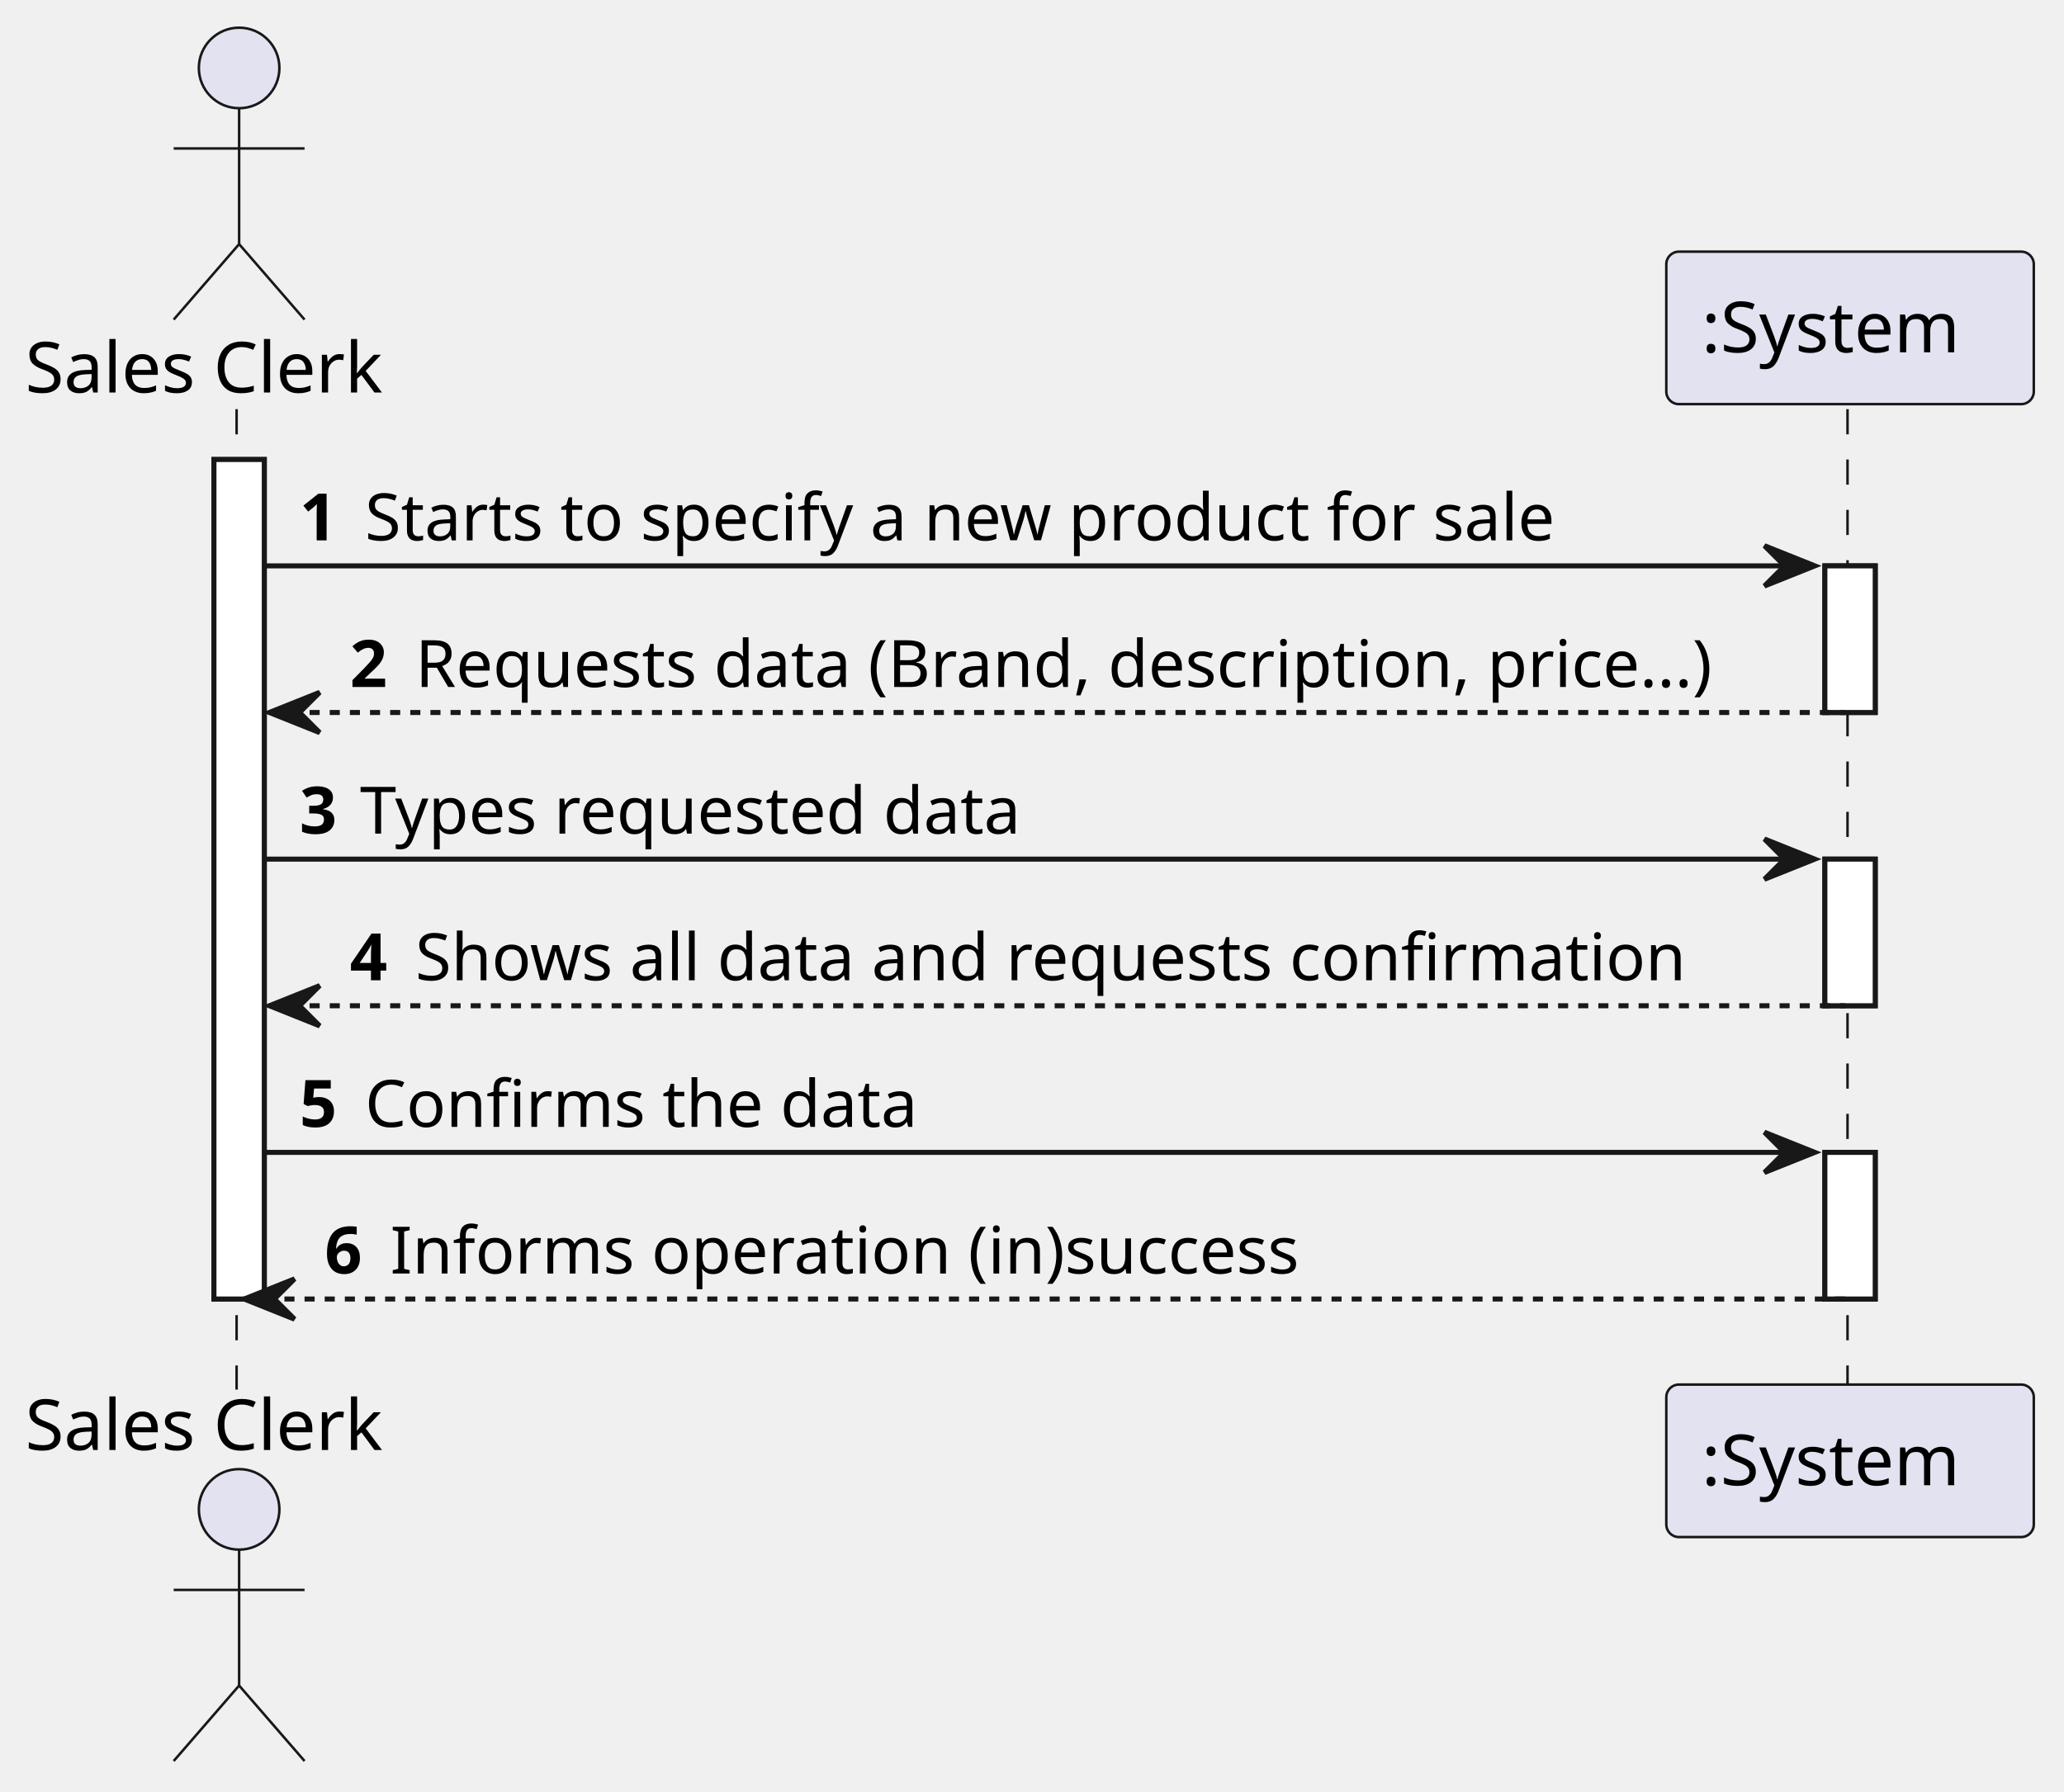
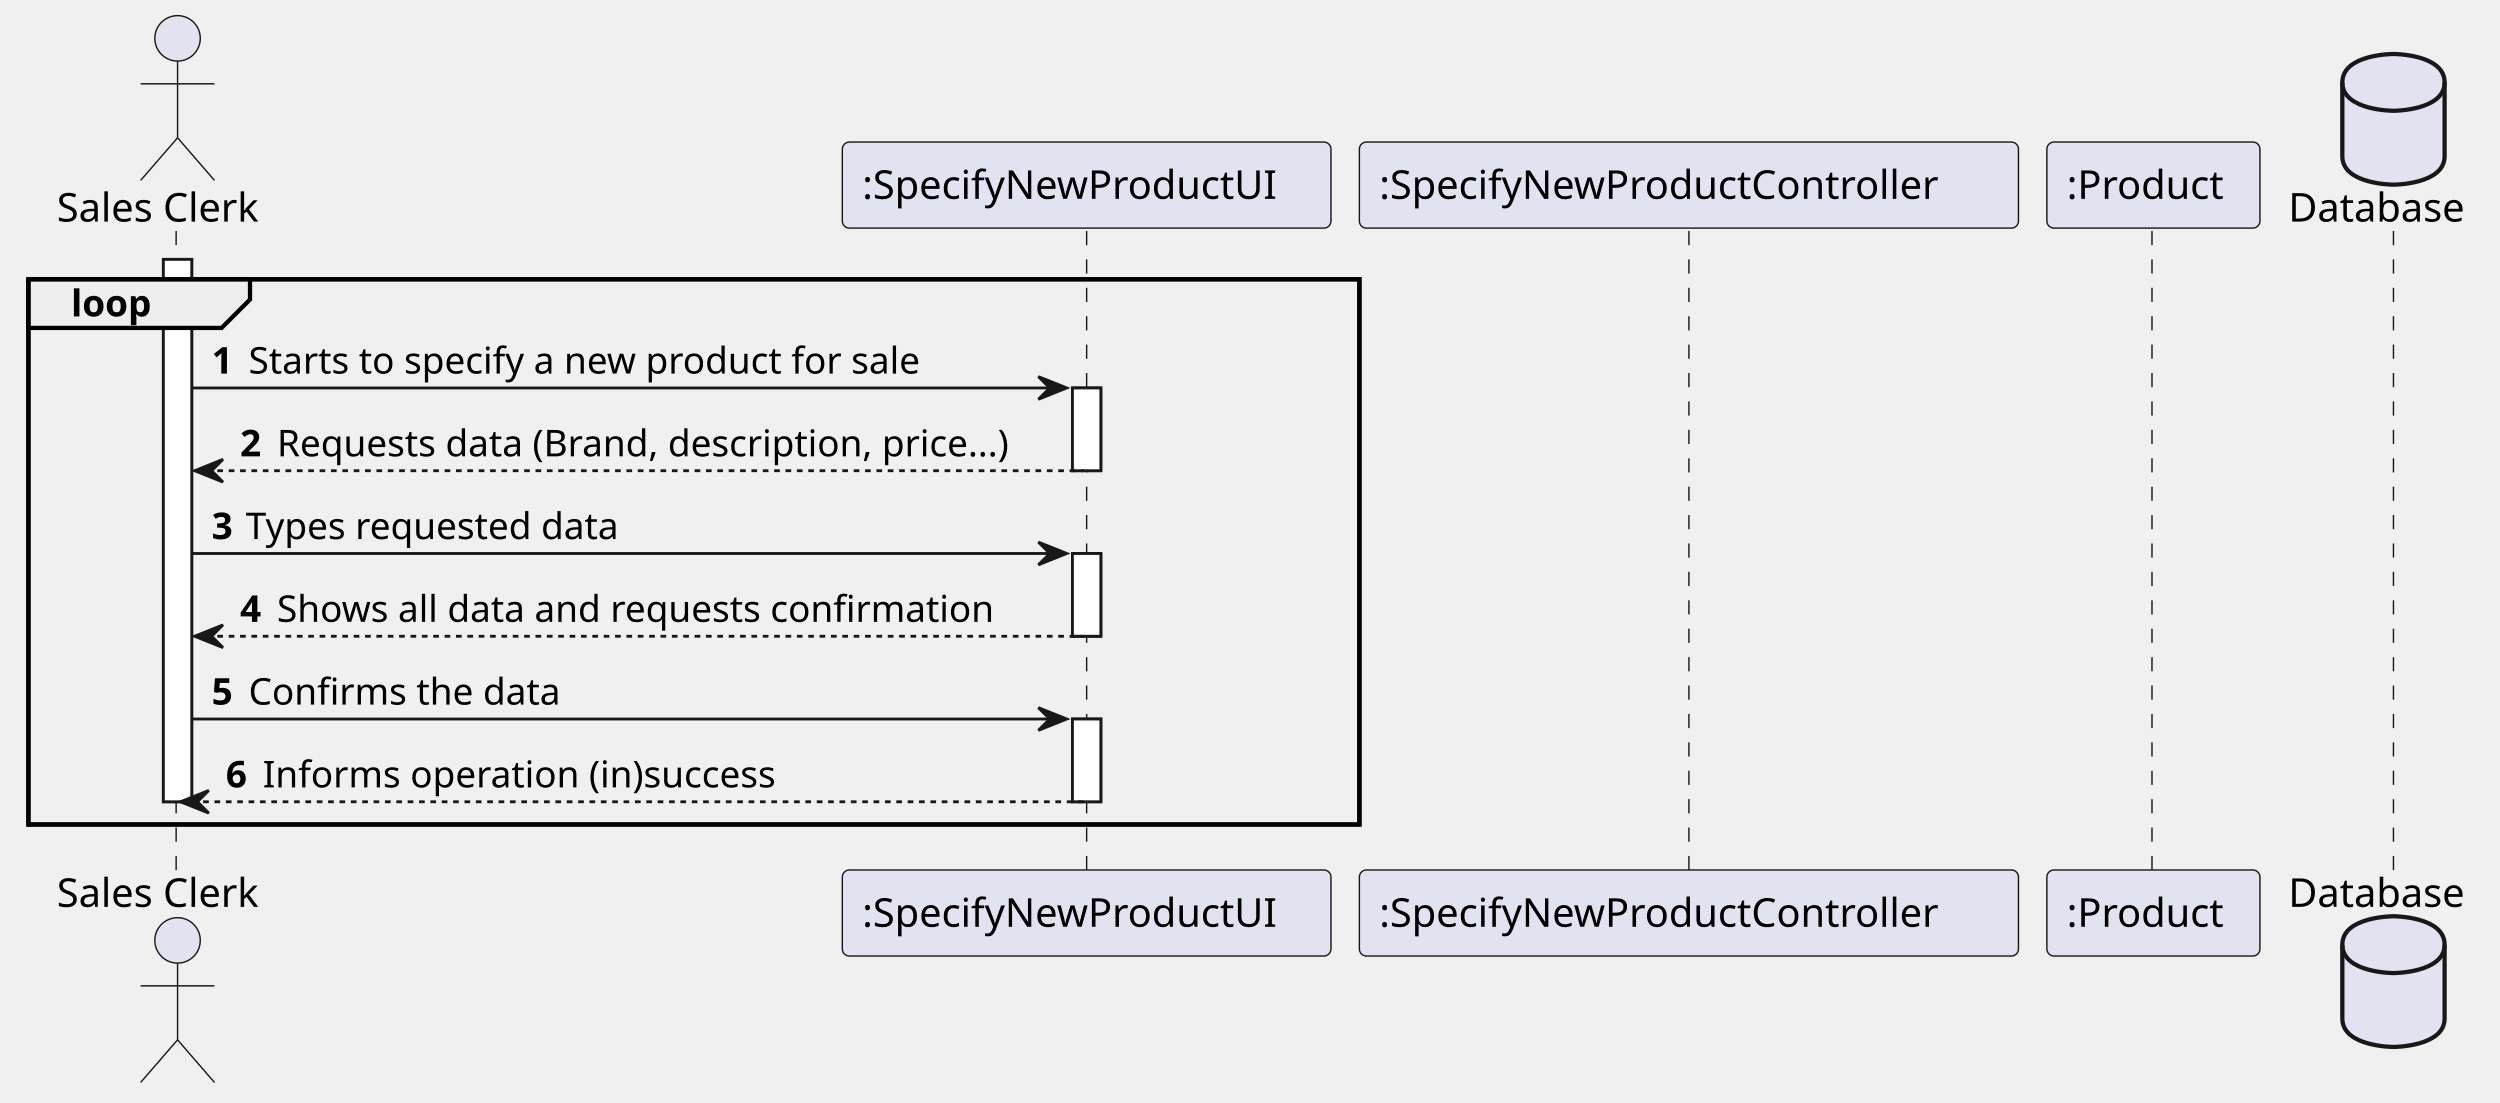
- <svg xmlns="http://www.w3.org/2000/svg" contentStyleType="text/css" height="356px" preserveAspectRatio="none" style="width:410px;height:356px;background:#FFFFFF;" version="1.1" viewBox="0 0 410 356" width="410px" zoomAndPan="magnify">
+ <svg xmlns="http://www.w3.org/2000/svg" contentStyleType="text/css" height="388px" preserveAspectRatio="none" style="width:880px;height:388px;background:#FFFFFF;" version="1.1" viewBox="0 0 880 388" width="880px" zoomAndPan="magnify">
  <defs />
  <g>
-     <rect fill="#FFFFFF" height="166.797" style="stroke:#181818;stroke-width:1.0;" width="10" x="42.5" y="91.297" />
-     <rect fill="#FFFFFF" height="29.133" style="stroke:#181818;stroke-width:1.0;" width="10" x="362.5" y="112.43" />
-     <rect fill="#FFFFFF" height="29.133" style="stroke:#181818;stroke-width:1.0;" width="10" x="362.5" y="170.695" />
-     <rect fill="#FFFFFF" height="29.133" style="stroke:#181818;stroke-width:1.0;" width="10" x="362.5" y="228.961" />
-     <line style="stroke:#181818;stroke-width:0.5;stroke-dasharray:5.0,5.0;" x1="47" x2="47" y1="81.297" y2="276.094" />
-     <line style="stroke:#181818;stroke-width:0.5;stroke-dasharray:5.0,5.0;" x1="367" x2="367" y1="81.297" y2="276.094" />
-     <text fill="#000000" font-family="sans-serif" font-size="14" lengthAdjust="spacing" textLength="79" x="5" y="77.995">Sales Clerk</text>
-     <ellipse cx="47.5" cy="13.5" fill="#E2E2F0" rx="8" ry="8" style="stroke:#181818;stroke-width:0.5;" />
-     <path d="M47.5,21.5 L47.5,48.5 M34.5,29.5 L60.5,29.5 M47.5,48.5 L34.5,63.5 M47.5,48.5 L60.5,63.5 " fill="none" style="stroke:#181818;stroke-width:0.5;" />
-     <text fill="#000000" font-family="sans-serif" font-size="14" lengthAdjust="spacing" textLength="79" x="5" y="288.089">Sales Clerk</text>
-     <ellipse cx="47.5" cy="299.891" fill="#E2E2F0" rx="8" ry="8" style="stroke:#181818;stroke-width:0.5;" />
-     <path d="M47.5,307.891 L47.5,334.891 M34.5,315.891 L60.5,315.891 M47.5,334.891 L34.5,349.891 M47.5,334.891 L60.5,349.891 " fill="none" style="stroke:#181818;stroke-width:0.5;" />
-     <rect fill="#E2E2F0" height="30.297" rx="2.5" ry="2.5" style="stroke:#181818;stroke-width:0.5;" width="73" x="331" y="50" />
-     <text fill="#000000" font-family="sans-serif" font-size="14" lengthAdjust="spacing" textLength="59" x="338" y="69.995">:System</text>
-     <rect fill="#E2E2F0" height="30.297" rx="2.5" ry="2.5" style="stroke:#181818;stroke-width:0.5;" width="73" x="331" y="275.094" />
-     <text fill="#000000" font-family="sans-serif" font-size="14" lengthAdjust="spacing" textLength="59" x="338" y="295.089">:System</text>
-     <rect fill="#FFFFFF" height="166.797" style="stroke:#181818;stroke-width:1.0;" width="10" x="42.5" y="91.297" />
-     <rect fill="#FFFFFF" height="29.133" style="stroke:#181818;stroke-width:1.0;" width="10" x="362.5" y="112.43" />
-     <rect fill="#FFFFFF" height="29.133" style="stroke:#181818;stroke-width:1.0;" width="10" x="362.5" y="170.695" />
-     <rect fill="#FFFFFF" height="29.133" style="stroke:#181818;stroke-width:1.0;" width="10" x="362.5" y="228.961" />
-     <polygon fill="#181818" points="350.5,108.43,360.5,112.43,350.5,116.43,354.5,112.43" style="stroke:#181818;stroke-width:1.0;" />
-     <line style="stroke:#181818;stroke-width:1.0;" x1="52.5" x2="356.5" y1="112.43" y2="112.43" />
-     <text fill="#000000" font-family="sans-serif" font-size="13" font-weight="bold" lengthAdjust="spacing" textLength="9" x="59.5" y="107.364">1</text>
-     <text fill="#000000" font-family="sans-serif" font-size="13" lengthAdjust="spacing" textLength="253" x="72.5" y="107.364">Starts to specify a new product for sale</text>
-     <polygon fill="#181818" points="63.5,137.562,53.5,141.562,63.5,145.562,59.5,141.562" style="stroke:#181818;stroke-width:1.0;" />
-     <line style="stroke:#181818;stroke-width:1.0;stroke-dasharray:2.0,2.0;" x1="57.5" x2="366.5" y1="141.562" y2="141.562" />
-     <text fill="#000000" font-family="sans-serif" font-size="13" font-weight="bold" lengthAdjust="spacing" textLength="9" x="69.5" y="136.497">2</text>
-     <text fill="#000000" font-family="sans-serif" font-size="13" lengthAdjust="spacing" textLength="273" x="82.5" y="136.497">Requests data (Brand, description, price...)</text>
-     <polygon fill="#181818" points="350.5,166.695,360.5,170.695,350.5,174.695,354.5,170.695" style="stroke:#181818;stroke-width:1.0;" />
-     <line style="stroke:#181818;stroke-width:1.0;" x1="52.5" x2="356.5" y1="170.695" y2="170.695" />
-     <text fill="#000000" font-family="sans-serif" font-size="13" font-weight="bold" lengthAdjust="spacing" textLength="8" x="59.5" y="165.629">3</text>
-     <text fill="#000000" font-family="sans-serif" font-size="13" lengthAdjust="spacing" textLength="141" x="71.5" y="165.629">Types requested data</text>
-     <polygon fill="#181818" points="63.5,195.828,53.5,199.828,63.5,203.828,59.5,199.828" style="stroke:#181818;stroke-width:1.0;" />
-     <line style="stroke:#181818;stroke-width:1.0;stroke-dasharray:2.0,2.0;" x1="57.5" x2="366.5" y1="199.828" y2="199.828" />
-     <text fill="#000000" font-family="sans-serif" font-size="13" font-weight="bold" lengthAdjust="spacing" textLength="9" x="69.5" y="194.762">4</text>
-     <text fill="#000000" font-family="sans-serif" font-size="13" lengthAdjust="spacing" textLength="266" x="82.5" y="194.762">Shows all data and requests confirmation</text>
-     <polygon fill="#181818" points="350.5,224.961,360.5,228.961,350.5,232.961,354.5,228.961" style="stroke:#181818;stroke-width:1.0;" />
-     <line style="stroke:#181818;stroke-width:1.0;" x1="52.5" x2="356.5" y1="228.961" y2="228.961" />
-     <text fill="#000000" font-family="sans-serif" font-size="13" font-weight="bold" lengthAdjust="spacing" textLength="9" x="59.5" y="223.895">5</text>
-     <text fill="#000000" font-family="sans-serif" font-size="13" lengthAdjust="spacing" textLength="116" x="72.5" y="223.895">Confirms the data</text>
-     <polygon fill="#181818" points="58.5,254.094,48.5,258.094,58.5,262.094,54.5,258.094" style="stroke:#181818;stroke-width:1.0;" />
-     <line style="stroke:#181818;stroke-width:1.0;stroke-dasharray:2.0,2.0;" x1="52.5" x2="366.5" y1="258.094" y2="258.094" />
-     <text fill="#000000" font-family="sans-serif" font-size="13" font-weight="bold" lengthAdjust="spacing" textLength="9" x="64.5" y="253.028">6</text>
-     <text fill="#000000" font-family="sans-serif" font-size="13" lengthAdjust="spacing" textLength="190" x="77.5" y="253.028">Informs operation (in)success</text>
+     <rect fill="#FFFFFF" height="190.93" style="stroke:#181818;stroke-width:1.0;" width="10" x="57.5" y="91.297" />
+     <rect fill="#FFFFFF" height="29.133" style="stroke:#181818;stroke-width:1.0;" width="10" x="377.5" y="136.562" />
+     <rect fill="#FFFFFF" height="29.133" style="stroke:#181818;stroke-width:1.0;" width="10" x="377.5" y="194.828" />
+     <rect fill="#FFFFFF" height="29.133" style="stroke:#181818;stroke-width:1.0;" width="10" x="377.5" y="253.094" />
+     <rect height="191.93" style="stroke:#000000;stroke-width:1.5;fill:none;" width="468.5" x="10" y="98.297" />
+     <line style="stroke:#181818;stroke-width:0.5;fill:none;stroke-dasharray:5.0,5.0;" x1="62" x2="62" y1="81.297" y2="307.227" />
+     <line style="stroke:#181818;stroke-width:0.5;fill:none;stroke-dasharray:5.0,5.0;" x1="382.5" x2="382.5" y1="81.297" y2="307.227" />
+     <line style="stroke:#181818;stroke-width:0.5;fill:none;stroke-dasharray:5.0,5.0;" x1="594.5" x2="594.5" y1="81.297" y2="307.227" />
+     <line style="stroke:#181818;stroke-width:0.5;fill:none;stroke-dasharray:5.0,5.0;" x1="757.5" x2="757.5" y1="81.297" y2="307.227" />
+     <line style="stroke:#181818;stroke-width:0.5;fill:none;stroke-dasharray:5.0,5.0;" x1="842.5" x2="842.5" y1="81.297" y2="307.227" />
+     <text fill="#000000" font-family="sans-serif" font-size="14" lengthAdjust="spacing" textLength="79" x="20" y="77.995">Sales Clerk</text>
+     <ellipse cx="62.5" cy="13.5" fill="#E2E2F0" rx="8" ry="8" style="stroke:#181818;stroke-width:0.5;" />
+     <path d="M62.5,21.5 L62.5,48.5 M49.5,29.5 L75.5,29.5 M62.5,48.5 L49.5,63.5 M62.5,48.5 L75.5,63.5 " fill="none" style="stroke:#181818;stroke-width:0.5;" />
+     <text fill="#000000" font-family="sans-serif" font-size="14" lengthAdjust="spacing" textLength="79" x="20" y="319.222">Sales Clerk</text>
+     <ellipse cx="62.5" cy="331.023" fill="#E2E2F0" rx="8" ry="8" style="stroke:#181818;stroke-width:0.5;" />
+     <path d="M62.5,339.023 L62.5,366.023 M49.5,347.023 L75.5,347.023 M62.5,366.023 L49.5,381.023 M62.5,366.023 L75.5,381.023 " fill="none" style="stroke:#181818;stroke-width:0.5;" />
+     <rect fill="#E2E2F0" height="30.297" rx="2.5" ry="2.5" style="stroke:#181818;stroke-width:0.5;" width="172" x="296.5" y="50" />
+     <text fill="#000000" font-family="sans-serif" font-size="14" lengthAdjust="spacing" textLength="158" x="303.5" y="69.995">:SpecifyNewProductUI</text>
+     <rect fill="#E2E2F0" height="30.297" rx="2.5" ry="2.5" style="stroke:#181818;stroke-width:0.5;" width="172" x="296.5" y="306.227" />
+     <text fill="#000000" font-family="sans-serif" font-size="14" lengthAdjust="spacing" textLength="158" x="303.5" y="326.222">:SpecifyNewProductUI</text>
+     <rect fill="#E2E2F0" height="30.297" rx="2.5" ry="2.5" style="stroke:#181818;stroke-width:0.5;" width="232" x="478.5" y="50" />
+     <text fill="#000000" font-family="sans-serif" font-size="14" lengthAdjust="spacing" textLength="218" x="485.5" y="69.995">:SpecifyNewProductController</text>
+     <rect fill="#E2E2F0" height="30.297" rx="2.5" ry="2.5" style="stroke:#181818;stroke-width:0.5;" width="232" x="478.5" y="306.227" />
+     <text fill="#000000" font-family="sans-serif" font-size="14" lengthAdjust="spacing" textLength="218" x="485.5" y="326.222">:SpecifyNewProductController</text>
+     <rect fill="#E2E2F0" height="30.297" rx="2.5" ry="2.5" style="stroke:#181818;stroke-width:0.5;" width="75" x="720.5" y="50" />
+     <text fill="#000000" font-family="sans-serif" font-size="14" lengthAdjust="spacing" textLength="61" x="727.5" y="69.995">:Product</text>
+     <rect fill="#E2E2F0" height="30.297" rx="2.5" ry="2.5" style="stroke:#181818;stroke-width:0.5;" width="75" x="720.5" y="306.227" />
+     <text fill="#000000" font-family="sans-serif" font-size="14" lengthAdjust="spacing" textLength="61" x="727.5" y="326.222">:Product</text>
+     <text fill="#000000" font-family="sans-serif" font-size="14" lengthAdjust="spacing" textLength="68" x="805.5" y="77.995">Database</text>
+     <path d="M824.5,29 C824.5,19 842.5,19 842.5,19 C842.5,19 860.5,19 860.5,29 L860.5,55 C860.5,65 842.5,65 842.5,65 C842.5,65 824.5,65 824.5,55 L824.5,29 " fill="#E2E2F0" style="stroke:#181818;stroke-width:1.5;" />
+     <path d="M824.5,29 C824.5,39 842.5,39 842.5,39 C842.5,39 860.5,39 860.5,29 " fill="none" style="stroke:#181818;stroke-width:1.5;" />
+     <text fill="#000000" font-family="sans-serif" font-size="14" lengthAdjust="spacing" textLength="68" x="805.5" y="319.222">Database</text>
+     <path d="M824.5,332.523 C824.5,322.523 842.5,322.523 842.5,322.523 C842.5,322.523 860.5,322.523 860.5,332.523 L860.5,358.523 C860.5,368.523 842.5,368.523 842.5,368.523 C842.5,368.523 824.5,368.523 824.5,358.523 L824.5,332.523 " fill="#E2E2F0" style="stroke:#181818;stroke-width:1.5;" />
+     <path d="M824.5,332.523 C824.5,342.523 842.5,342.523 842.5,342.523 C842.5,342.523 860.5,342.523 860.5,332.523 " fill="none" style="stroke:#181818;stroke-width:1.5;" />
+     <rect fill="#FFFFFF" height="190.93" style="stroke:#181818;stroke-width:1.0;" width="10" x="57.5" y="91.297" />
+     <rect fill="#FFFFFF" height="29.133" style="stroke:#181818;stroke-width:1.0;" width="10" x="377.5" y="136.562" />
+     <rect fill="#FFFFFF" height="29.133" style="stroke:#181818;stroke-width:1.0;" width="10" x="377.5" y="194.828" />
+     <rect fill="#FFFFFF" height="29.133" style="stroke:#181818;stroke-width:1.0;" width="10" x="377.5" y="253.094" />
+     <path d="M10,98.297 L88,98.297 L88,105.43 L78,115.43 L10,115.43 L10,98.297 " fill="#EEEEEE" style="stroke:#000000;stroke-width:1.5;" />
+     <rect fill="none" height="191.93" style="stroke:#000000;stroke-width:1.5;" width="468.5" x="10" y="98.297" />
+     <text fill="#000000" font-family="sans-serif" font-size="13" font-weight="bold" lengthAdjust="spacing" textLength="33" x="25" y="111.364">loop</text>
+     <polygon fill="#181818" points="365.5,132.562,375.5,136.562,365.5,140.562,369.5,136.562" style="stroke:#181818;stroke-width:1.0;" />
+     <line style="stroke:#181818;stroke-width:1.0;" x1="67.5" x2="371.5" y1="136.562" y2="136.562" />
+     <text fill="#000000" font-family="sans-serif" font-size="13" font-weight="bold" lengthAdjust="spacing" textLength="9" x="74.5" y="131.497">1</text>
+     <text fill="#000000" font-family="sans-serif" font-size="13" lengthAdjust="spacing" textLength="253" x="87.5" y="131.497">Starts to specify a new product for sale</text>
+     <polygon fill="#181818" points="78.5,161.695,68.5,165.695,78.5,169.695,74.5,165.695" style="stroke:#181818;stroke-width:1.0;" />
+     <line style="stroke:#181818;stroke-width:1.0;stroke-dasharray:2.0,2.0;" x1="72.5" x2="381.5" y1="165.695" y2="165.695" />
+     <text fill="#000000" font-family="sans-serif" font-size="13" font-weight="bold" lengthAdjust="spacing" textLength="9" x="84.5" y="160.629">2</text>
+     <text fill="#000000" font-family="sans-serif" font-size="13" lengthAdjust="spacing" textLength="273" x="97.5" y="160.629">Requests data (Brand, description, price...)</text>
+     <polygon fill="#181818" points="365.5,190.828,375.5,194.828,365.5,198.828,369.5,194.828" style="stroke:#181818;stroke-width:1.0;" />
+     <line style="stroke:#181818;stroke-width:1.0;" x1="67.5" x2="371.5" y1="194.828" y2="194.828" />
+     <text fill="#000000" font-family="sans-serif" font-size="13" font-weight="bold" lengthAdjust="spacing" textLength="8" x="74.5" y="189.762">3</text>
+     <text fill="#000000" font-family="sans-serif" font-size="13" lengthAdjust="spacing" textLength="141" x="86.5" y="189.762">Types requested data</text>
+     <polygon fill="#181818" points="78.5,219.961,68.5,223.961,78.5,227.961,74.5,223.961" style="stroke:#181818;stroke-width:1.0;" />
+     <line style="stroke:#181818;stroke-width:1.0;stroke-dasharray:2.0,2.0;" x1="72.5" x2="381.5" y1="223.961" y2="223.961" />
+     <text fill="#000000" font-family="sans-serif" font-size="13" font-weight="bold" lengthAdjust="spacing" textLength="9" x="84.5" y="218.895">4</text>
+     <text fill="#000000" font-family="sans-serif" font-size="13" lengthAdjust="spacing" textLength="266" x="97.5" y="218.895">Shows all data and requests confirmation</text>
+     <polygon fill="#181818" points="365.5,249.094,375.5,253.094,365.5,257.094,369.5,253.094" style="stroke:#181818;stroke-width:1.0;" />
+     <line style="stroke:#181818;stroke-width:1.0;" x1="67.5" x2="371.5" y1="253.094" y2="253.094" />
+     <text fill="#000000" font-family="sans-serif" font-size="13" font-weight="bold" lengthAdjust="spacing" textLength="9" x="74.5" y="248.028">5</text>
+     <text fill="#000000" font-family="sans-serif" font-size="13" lengthAdjust="spacing" textLength="116" x="87.5" y="248.028">Confirms the data</text>
+     <polygon fill="#181818" points="73.5,278.227,63.5,282.227,73.5,286.227,69.5,282.227" style="stroke:#181818;stroke-width:1.0;" />
+     <line style="stroke:#181818;stroke-width:1.0;stroke-dasharray:2.0,2.0;" x1="67.5" x2="381.5" y1="282.227" y2="282.227" />
+     <text fill="#000000" font-family="sans-serif" font-size="13" font-weight="bold" lengthAdjust="spacing" textLength="9" x="79.5" y="277.161">6</text>
+     <text fill="#000000" font-family="sans-serif" font-size="13" lengthAdjust="spacing" textLength="190" x="92.5" y="277.161">Informs operation (in)success</text>
  </g>
</svg>
